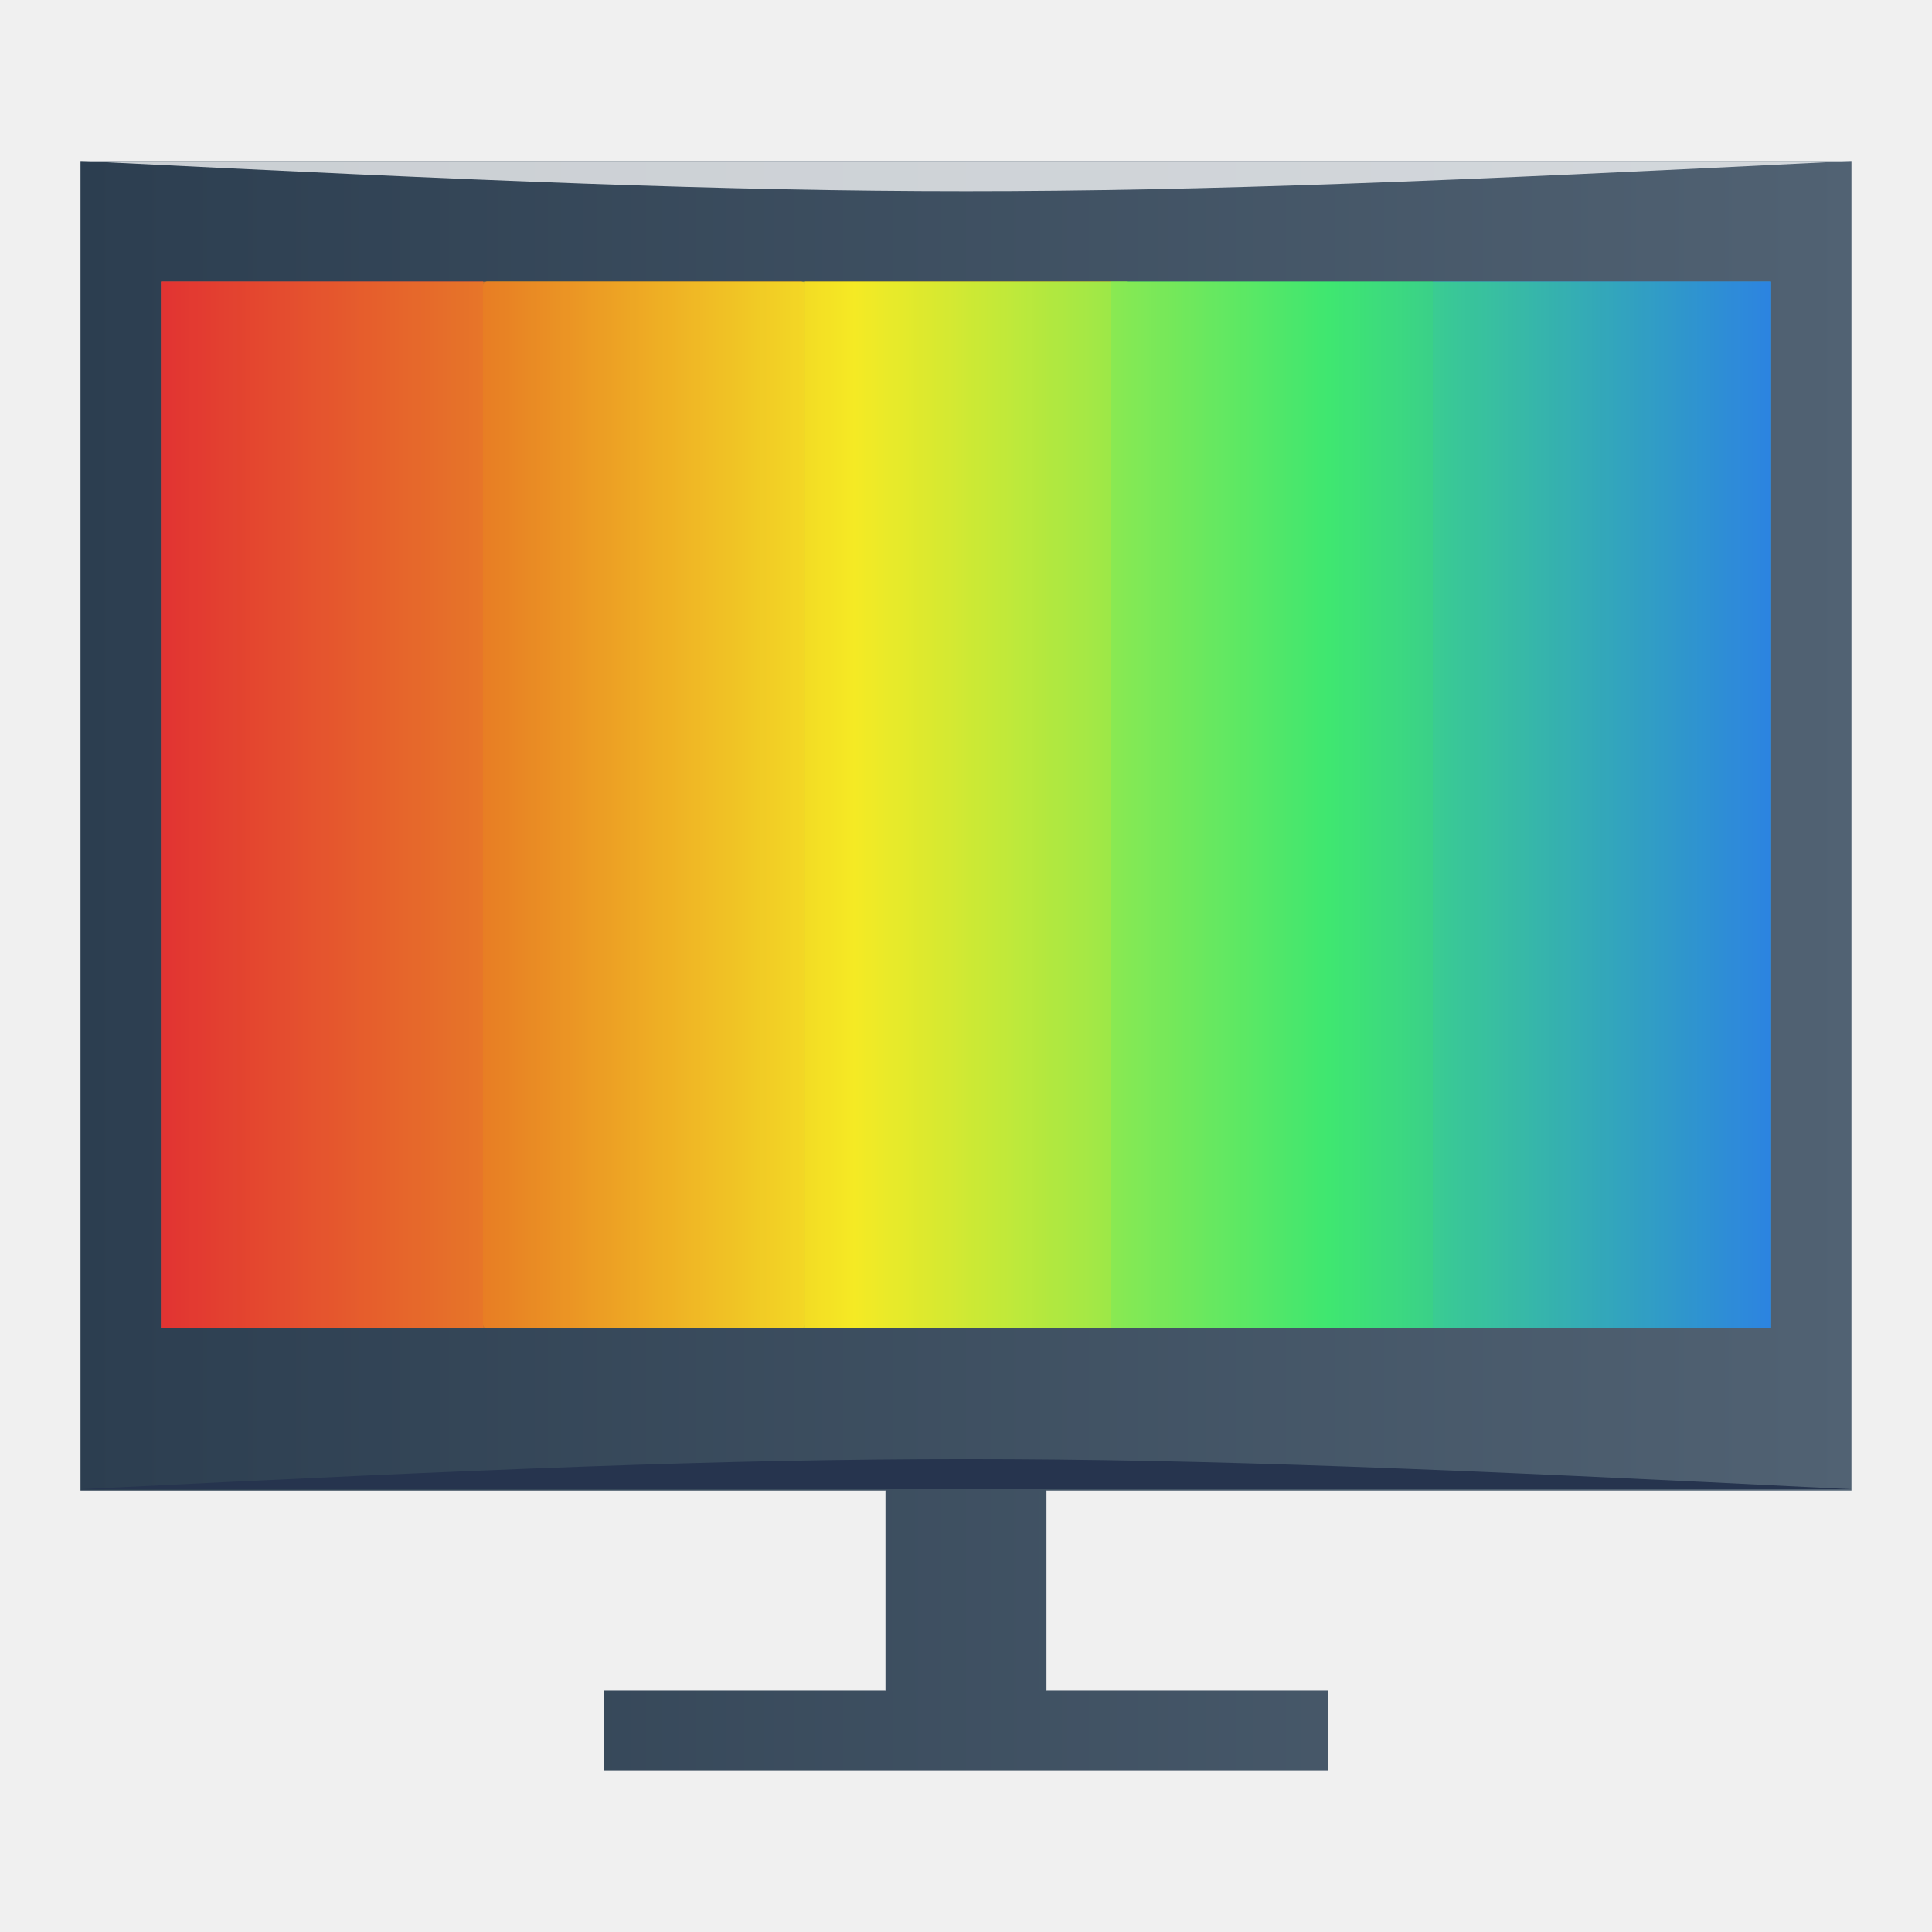
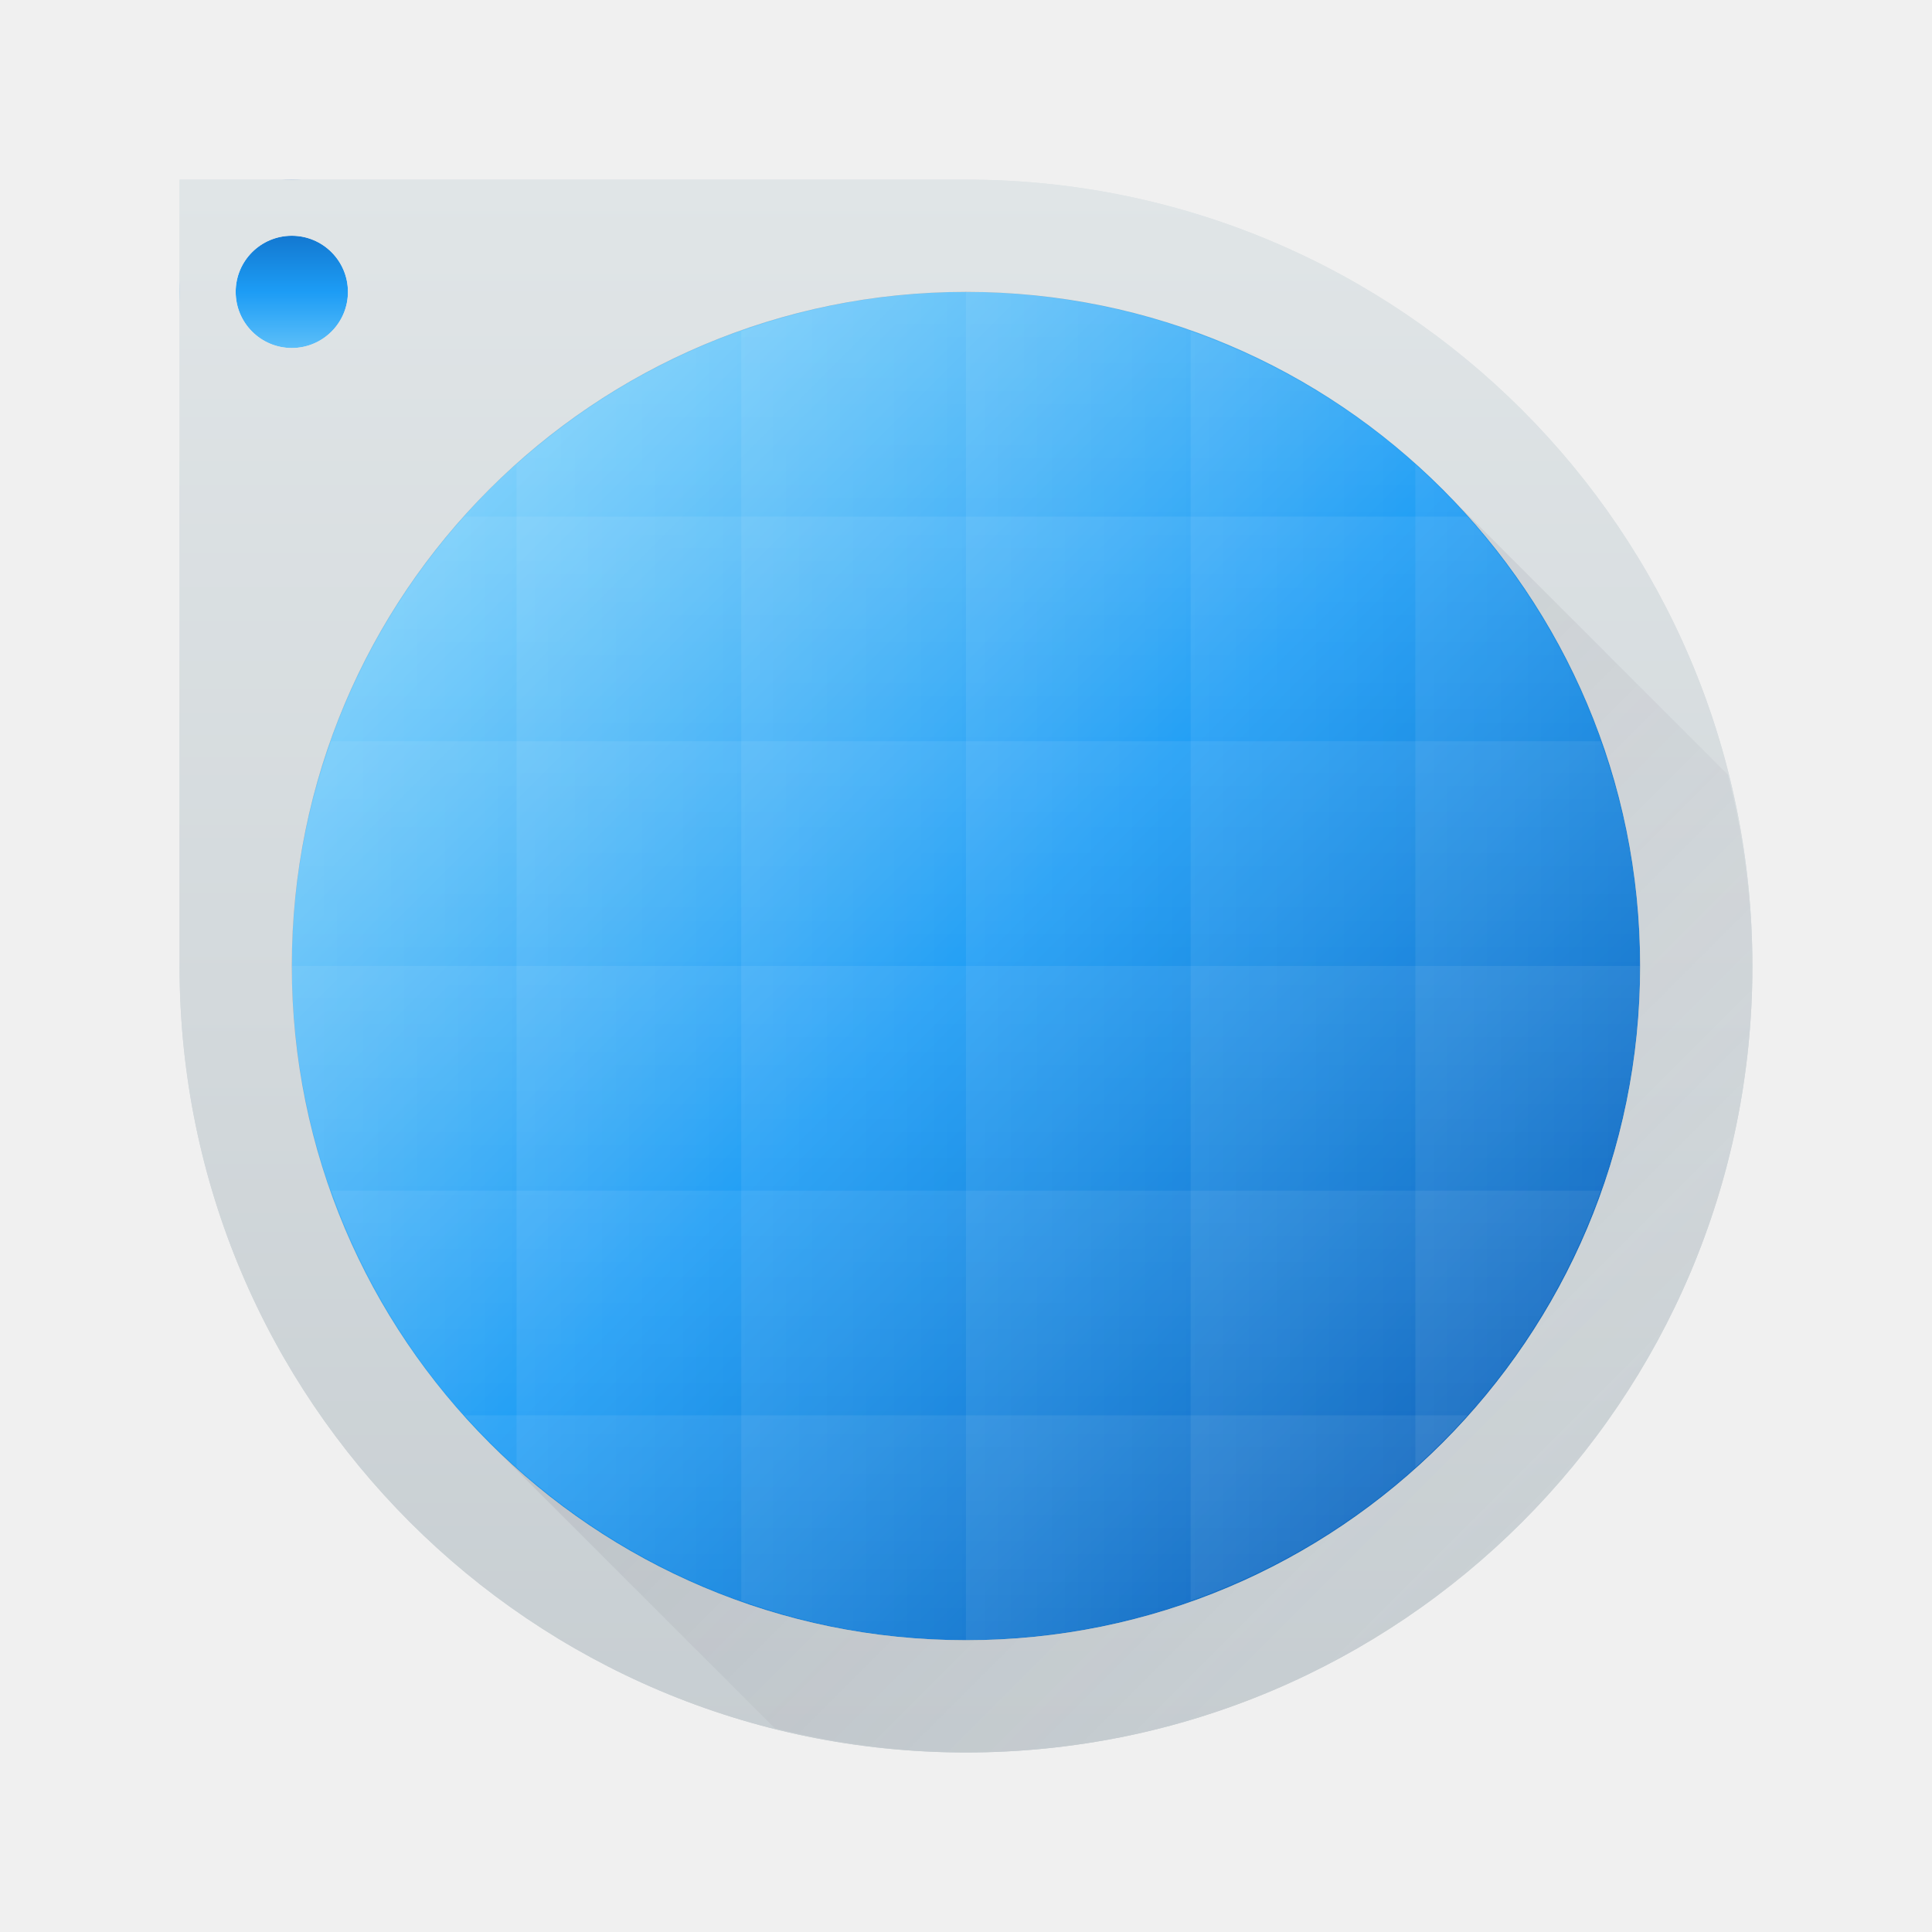
<svg xmlns="http://www.w3.org/2000/svg" xmlns:xlink="http://www.w3.org/1999/xlink" width="48" height="48" id="svg2" version="1.1" viewBox="0 0 13.547 13.547">
  <defs id="defs4">
    <linearGradient id="linearGradient4000">
      <stop style="stop-color:#2c3e50;stop-opacity:1;" offset="0" id="stop4002" />
      <stop style="stop-color:#516273;stop-opacity:1;" offset="1" id="stop4004" />
    </linearGradient>
    <linearGradient id="linearGradient3986">
      <stop style="stop-color:#e13131;stop-opacity:1;" offset="0" id="stop3988" />
      <stop id="stop3998" offset="0.209" style="stop-color:#e77e26;stop-opacity:1;" />
      <stop id="stop3996" offset="0.431" style="stop-color:#f5ee27;stop-opacity:1;" />
      <stop id="stop3994" offset="0.725" style="stop-color:#40ea70;stop-opacity:1;" />
      <stop style="stop-color:#2b81e2;stop-opacity:1;" offset="1" id="stop3990" />
    </linearGradient>
-     <linearGradient xlink:href="#linearGradient3986" id="linearGradient3992" x1="4" y1="20" x2="44" y2="20" gradientUnits="userSpaceOnUse" />
-     <linearGradient xlink:href="#linearGradient4000" id="linearGradient4006" x1="2" y1="24" x2="46" y2="24" gradientUnits="userSpaceOnUse" />
+     <linearGradient xlink:href="#linearGradient4496" id="linearGradient4749" gradientUnits="userSpaceOnUse" gradientTransform="matrix(0.2822222,0,0,0.2822222,-146.2302,254.0224)" x1="413.571" y1="544.798" x2="387.571" y2="518.798" />
+     <linearGradient id="linearGradient4496">
+       <stop style="stop-color:#b83564;stop-opacity:1" offset="0" id="stop4498" />
+       <stop id="stop4504" offset="0.5" style="stop-color:#ff6a5a;stop-opacity:1" />
+       <stop style="stop-color:#ffb350;stop-opacity:1" offset="1" id="stop4500" />
+     </linearGradient>
+     <linearGradient gradientTransform="matrix(0.2822222,0,0,0.2822222,-146.2302,254.0224)" xlink:href="#linearGradient4143" id="linearGradient4481" x1="388.571" y1="517.798" x2="388.571" y2="521.798" gradientUnits="userSpaceOnUse" />
+     <linearGradient id="linearGradient4143">
+       <stop id="stop4145" offset="0" style="stop-color:#0a54ac;stop-opacity:1" />
+       <stop style="stop-color:#1c9cf5;stop-opacity:1;" offset="0.5" id="stop4270" />
+       <stop id="stop4147" offset="1" style="stop-color:#9ae1fd;stop-opacity:1" />
+     </linearGradient>
+     <linearGradient xlink:href="#linearGradient4303" id="linearGradient1017" gradientUnits="userSpaceOnUse" gradientTransform="matrix(0.2822222,0,0,0.2822222,-37.69557,399.5921)" x1="16" y1="31" x2="16" y2="2" />
+     <linearGradient id="linearGradient4303">
+       <stop style="stop-color:#c6cdd1;stop-opacity:1" offset="0" id="stop4305" />
+       <stop style="stop-color:#e0e5e7;stop-opacity:1" offset="1" id="stop4307" />
+     </linearGradient>
+     <linearGradient xlink:href="#linearGradient4143" id="linearGradient4268" gradientUnits="userSpaceOnUse" gradientTransform="matrix(0.2605128,0,0,0.2605128,-137.534,265.5674)" x1="413.571" y1="544.798" x2="387.571" y2="518.798" />
+     <linearGradient xlink:href="#linearGradient4508" id="linearGradient4514" x1="401.571" y1="529.798" x2="401.571" y2="535.798" gradientUnits="userSpaceOnUse" gradientTransform="rotate(-90,398.0715,532.298)" />
+     <linearGradient id="linearGradient4508">
+       <stop style="stop-color:#ffffff;stop-opacity:1;" offset="0" id="stop4510" />
+       <stop style="stop-color:#ffffff;stop-opacity:0;" offset="1" id="stop4512" />
+     </linearGradient>
+     <linearGradient xlink:href="#linearGradient4508" id="linearGradient4518" gradientUnits="userSpaceOnUse" x1="401.571" y1="529.798" x2="401.571" y2="535.798" gradientTransform="rotate(-90,396.0715,534.298)" />
+     <linearGradient xlink:href="#linearGradient4508" id="linearGradient4524" gradientUnits="userSpaceOnUse" x1="401.571" y1="529.798" x2="401.571" y2="535.798" gradientTransform="matrix(0,1,1,0,-126.2265,129.2266)" />
+     <linearGradient xlink:href="#linearGradient4508" id="linearGradient4526" gradientUnits="userSpaceOnUse" gradientTransform="rotate(-90,400.0715,530.298)" x1="401.571" y1="529.798" x2="401.571" y2="535.798" />
+     <linearGradient xlink:href="#linearGradient4508" id="linearGradient4620" gradientUnits="userSpaceOnUse" gradientTransform="matrix(0,1,1,0,-122.2265,129.2266)" x1="401.571" y1="529.798" x2="401.571" y2="535.798" />
+     <linearGradient xlink:href="#linearGradient4508" id="linearGradient4644" gradientUnits="userSpaceOnUse" gradientTransform="rotate(-90,394.0715,536.298)" x1="401.571" y1="529.798" x2="401.571" y2="535.798" />
+     <linearGradient xlink:href="#linearGradient4508" id="linearGradient4674" gradientUnits="userSpaceOnUse" gradientTransform="translate(1.99998,-2.99993)" x1="401.571" y1="529.798" x2="401.571" y2="535.798" />
+     <linearGradient xlink:href="#linearGradient4508" id="linearGradient4676" gradientUnits="userSpaceOnUse" gradientTransform="translate(1.99998,-6.99993)" x1="401.571" y1="529.798" x2="401.571" y2="535.798" />
+     <linearGradient xlink:href="#linearGradient4508" id="linearGradient4678" gradientUnits="userSpaceOnUse" gradientTransform="matrix(-1,0,0,1,803.1429,5.00007)" x1="401.571" y1="529.798" x2="401.571" y2="535.798" />
+     <linearGradient xlink:href="#linearGradient4508" id="linearGradient4680" gradientUnits="userSpaceOnUse" gradientTransform="translate(1.99998,1.00007)" x1="401.571" y1="529.798" x2="401.571" y2="535.798" />
+     <linearGradient xlink:href="#linearGradient4508" id="linearGradient4682" gradientUnits="userSpaceOnUse" gradientTransform="matrix(-1,0,0,1,803.1429,9.00007)" x1="401.571" y1="529.798" x2="401.571" y2="535.798" />
+     <linearGradient xlink:href="#linearGradient4508" id="linearGradient4684" gradientUnits="userSpaceOnUse" gradientTransform="translate(1.99998,-10.99993)" x1="401.571" y1="529.798" x2="401.571" y2="535.798" />
+     <linearGradient gradientTransform="matrix(0.2822222,0,0,0.2822222,-37.69557,399.5921)" xlink:href="#linearGradient4410" id="linearGradient4839" x1="7" y1="7" x2="26" y2="26" gradientUnits="userSpaceOnUse" />
+     <linearGradient id="linearGradient4410">
+       <stop id="stop4412" offset="0" style="stop-color:#383e51;stop-opacity:1" />
+       <stop id="stop4414" offset="1" style="stop-color:#655c6f;stop-opacity:0" />
+     </linearGradient>
+     <linearGradient xlink:href="#linearGradient4303" id="linearGradient1018" gradientUnits="userSpaceOnUse" gradientTransform="matrix(0.2822222,0,0,0.2822222,-37.69557,399.5921)" x1="16" y1="31" x2="16" y2="2" />
  </defs>
  <g id="layer1" transform="translate(38.11915,-397.8449)">
-     <path style="fill:url(#linearGradient4006);fill-opacity:1.0;stroke:none" d="m 2,4 0,29.074 0,3.884 0,0.074 0.074,0 19.936,0 c -0.006,0 -0.01,0.004 -0.01,0.01 l 0,4.948 c 0,0.006 0.004,0.01 0.01,0.01 l -7,0 c -0.006,0 -0.01,0.004 -0.01,0.01 l 0,1.98 c 0,0.006 0.004,0.01 0.01,0.01 l 17.98,0 c 0.006,0 0.01,-0.004 0.01,-0.01 l 0,-1.98 C 33,42.004 32.996,42 32.99,42 l -7,0 c 0.006,0 0.01,-0.004 0.01,-0.01 l 0,-4.948 c 0,-0.006 -0.004,-0.01 -0.01,-0.01 l 19.936,0 0.074,0 0,-0.074 0,-3.884 L 46,4 Z" transform="matrix(0.2822223,0,0,0.2822223,-38.11915,397.8449)" id="rect4118" />
-     <rect style="fill:#e74c3c;fill-opacity:1;stroke:none" id="rect4153" width="2.258" height="7.338" x="-36.99" y="399.82" ry="0" />
-     <rect ry="0.029" y="399.82" x="-34.732" height="7.338" width="2.258" id="rect4155" style="fill:#f39c12;fill-opacity:1;stroke:none" />
-     <rect style="fill:#f1c40f;fill-opacity:1;stroke:none" id="rect4157" width="2.258" height="7.338" x="-32.475" y="399.82" ry="0" />
-     <rect ry="0" y="399.82" x="-30.33" height="7.338" width="2.258" id="rect4159" style="fill:#2ecc71;fill-opacity:1;stroke:none" />
-     <rect style="fill:#3498db;fill-opacity:1;stroke:none" id="rect4181" width="2.371" height="7.338" x="-28.072" y="399.82" ry="0" />
-     <rect style="opacity:0.9;fill:url(#linearGradient3992);fill-opacity:1;stroke:none;stroke-opacity:1" id="rect3984" width="40" height="26" x="4" y="7" transform="matrix(0.2822223,0,0,0.2822223,-38.11915,397.8449)" />
-     <path style="fill:#26344e;fill-opacity:1;stroke:none" d="m -37.555,408.287 12.418,0 c -5.644,-0.282 -6.773,-0.282 -12.418,7e-5 z" id="path3800" />
-     <path id="path3804" d="m -37.555,398.974 12.418,0 c -5.644,0.282 -6.773,0.282 -12.418,-7e-5 z" style="fill:#ffffff;fill-opacity:1;stroke:none;opacity:0.75" />
+     <g id="g1040" transform="matrix(1.395688,0,0,1.395688,14.96313,-159.39)">
+       <circle style="opacity:1;fill:url(#linearGradient4749);fill-opacity:1;stroke:none;stroke-width:0.027;stroke-linecap:square;stroke-linejoin:miter;stroke-miterlimit:4;stroke-dasharray:none;stroke-dashoffset:0;stroke-opacity:1" id="circle4747" cx="-33.18" cy="404.108" r="3.669" />
+       <circle r="0.564" cy="400.721" cx="-36.567" id="path4479" style="opacity:1;fill:url(#linearGradient4481);fill-opacity:1;stroke:none;stroke-width:0.056;stroke-linecap:square;stroke-linejoin:miter;stroke-miterlimit:4;stroke-dasharray:none;stroke-dashoffset:0;stroke-opacity:1" />
+       <path id="path4203" d="m -37.131,400.157 v 3.951 a 3.951,3.951 0 0 0 3.951,3.951 3.951,3.951 0 0 0 3.951,-3.951 3.951,3.951 0 0 0 -3.951,-3.951 z m 0.564,0.282 a 0.282,0.282 0 0 1 0.282,0.282 0.282,0.282 0 0 1 -0.282,0.282 0.282,0.282 0 0 1 -0.282,-0.282 0.282,0.282 0 0 1 0.282,-0.282 z m 3.387,0.282 a 3.387,3.387 0 0 1 3.387,3.387 3.387,3.387 0 0 1 -3.387,3.387 3.387,3.387 0 0 1 -3.387,-3.387 3.387,3.387 0 0 1 3.387,-3.387 z" style="fill:url(#linearGradient1018);fill-opacity:1;fill-rule:evenodd;stroke:none;stroke-width:0.282px;stroke-linecap:butt;stroke-linejoin:miter;stroke-opacity:1" />
+       <circle r="3.669" cy="404.108" cx="-33.18" id="path4745" style="opacity:1;fill:#99a1a7;fill-opacity:1;stroke:none;stroke-width:0.028;stroke-linecap:square;stroke-linejoin:miter;stroke-miterlimit:4;stroke-dasharray:none;stroke-dashoffset:0;stroke-opacity:1" />
+       <circle r="3.387" cy="404.108" cx="-33.18" id="path4483" style="opacity:1;fill:url(#linearGradient4268);fill-opacity:1;stroke:none;stroke-width:0.025;stroke-linecap:square;stroke-linejoin:miter;stroke-miterlimit:4;stroke-dasharray:none;stroke-dashoffset:0;stroke-opacity:1" />
+       <g id="g4253" transform="matrix(0.2822222,0,0,0.2822222,-146.2302,254.0224)">
+         <path style="opacity:0.1;fill:url(#linearGradient4514);fill-opacity:1;stroke:none;stroke-width:0.1;stroke-linecap:square;stroke-linejoin:miter;stroke-miterlimit:4;stroke-dasharray:none;stroke-dashoffset:0;stroke-opacity:1" d="m 400.571,519.798 a 12,12 0 0 0 -4,0.701 v 3.299 4 4 4 4 3.299 a 12,12 0 0 0 4,0.701 v -4 -4 -4 -4 -4 z" id="rect4506" />
+         <path style="opacity:0.1;fill:url(#linearGradient4518);fill-opacity:1;stroke:none;stroke-width:0.1;stroke-linecap:square;stroke-linejoin:miter;stroke-miterlimit:4;stroke-dasharray:none;stroke-dashoffset:0;stroke-opacity:1" d="m 396.571,520.499 a 12,12 0 0 0 -4,2.373 v 0.926 4 4 4 4 0.928 a 12,12 0 0 0 4,2.371 v -3.299 -4 -4 -4 -4 z" id="rect4516" />
+         <path style="opacity:0.1;fill:url(#linearGradient4524);fill-opacity:1;stroke:none;stroke-width:0.1;stroke-linecap:square;stroke-linejoin:miter;stroke-miterlimit:4;stroke-dasharray:none;stroke-dashoffset:0;stroke-opacity:1" d="m 404.571,520.499 v 3.299 4 4 4 4 3.299 a 12,12 0 0 0 4,-2.373 v -0.926 -4 -4 -4 -4 -0.928 a 12,12 0 0 0 -4,-2.371 z" id="rect4520" />
+         <path style="opacity:0.1;fill:url(#linearGradient4526);fill-opacity:1;stroke:none;stroke-width:0.1;stroke-linecap:square;stroke-linejoin:miter;stroke-miterlimit:4;stroke-dasharray:none;stroke-dashoffset:0;stroke-opacity:1" d="m 400.571,519.798 v 4 4 4 4 4 4 a 12,12 0 0 0 4,-0.701 v -3.299 -4 -4 -4 -4 -3.299 a 12,12 0 0 0 -4,-0.701 z" id="rect4522" />
+         <path style="opacity:0.1;fill:url(#linearGradient4620);fill-opacity:1;stroke:none;stroke-width:0.1;stroke-linecap:square;stroke-linejoin:miter;stroke-miterlimit:4;stroke-dasharray:none;stroke-dashoffset:0;stroke-opacity:1" d="m 408.571,522.87 v 0.928 4 4 4 4 0.926 a 12,12 0 0 0 4,-8.926 12,12 0 0 0 -4,-8.928 z" id="rect4608" />
+         <path style="opacity:0.1;fill:url(#linearGradient4644);fill-opacity:1;stroke:none;stroke-width:0.1;stroke-linecap:square;stroke-linejoin:miter;stroke-miterlimit:4;stroke-dasharray:none;stroke-dashoffset:0;stroke-opacity:1" d="m 392.571,522.872 a 12,12 0 0 0 -4,8.926 12,12 0 0 0 4,8.928 v -0.928 -4 -4 -4 -4 z" id="rect4632" />
+         <g id="g4245">
+           <path id="path4662" d="m 389.273,527.798 a 12,12 0 0 0 -0.701,4 h 4 4 4 4 4 4 a 12,12 0 0 0 -0.701,-4 h -3.299 -4 -4 -4 -4 z" style="opacity:0.1;fill:url(#linearGradient4674);fill-opacity:1;stroke:none;stroke-width:0.1;stroke-linecap:square;stroke-linejoin:miter;stroke-miterlimit:4;stroke-dasharray:none;stroke-dashoffset:0;stroke-opacity:1" />
+           <path id="path4664" d="m 391.644,523.798 a 12,12 0 0 0 -2.371,4 h 3.299 4 4 4 4 3.299 a 12,12 0 0 0 -2.373,-4 h -0.926 -4 -4 -4 -4 z" style="opacity:0.1;fill:url(#linearGradient4676);fill-opacity:1;stroke:none;stroke-width:0.1;stroke-linecap:square;stroke-linejoin:miter;stroke-miterlimit:4;stroke-dasharray:none;stroke-dashoffset:0;stroke-opacity:1" />
+           <path id="path4666" d="m 389.273,535.798 a 12,12 0 0 0 2.373,4 h 0.926 4 4 4 4 0.928 a 12,12 0 0 0 2.371,-4 h -3.299 -4 -4 -4 -4 z" style="opacity:0.1;fill:url(#linearGradient4678);fill-opacity:1;stroke:none;stroke-width:0.1;stroke-linecap:square;stroke-linejoin:miter;stroke-miterlimit:4;stroke-dasharray:none;stroke-dashoffset:0;stroke-opacity:1" />
+           <path id="path4668" d="m 388.571,531.798 a 12,12 0 0 0 0.701,4 h 3.299 4 4 4 4 3.299 a 12,12 0 0 0 0.701,-4 h -4 -4 -4 -4 -4 z" style="opacity:0.1;fill:url(#linearGradient4680);fill-opacity:1;stroke:none;stroke-width:0.1;stroke-linecap:square;stroke-linejoin:miter;stroke-miterlimit:4;stroke-dasharray:none;stroke-dashoffset:0;stroke-opacity:1" />
+           <path id="path4670" d="m 391.646,539.798 a 12,12 0 0 0 8.926,4 12,12 0 0 0 8.928,-4 h -0.928 -4 -4 -4 -4 z" style="opacity:0.1;fill:url(#linearGradient4682);fill-opacity:1;stroke:none;stroke-width:0.1;stroke-linecap:square;stroke-linejoin:miter;stroke-miterlimit:4;stroke-dasharray:none;stroke-dashoffset:0;stroke-opacity:1" />
+           <path id="path4672" d="m 400.571,519.798 a 12,12 0 0 0 -8.928,4 h 0.928 4 4 4 4 0.926 a 12,12 0 0 0 -8.926,-4 z" style="opacity:0.1;fill:url(#linearGradient4684);fill-opacity:1;stroke:none;stroke-width:0.1;stroke-linecap:square;stroke-linejoin:miter;stroke-miterlimit:4;stroke-dasharray:none;stroke-dashoffset:0;stroke-opacity:1" />
+         </g>
+       </g>
+       <path style="fill:url(#linearGradient1017);fill-opacity:1;fill-rule:evenodd;stroke:none;stroke-width:0.282px;stroke-linecap:butt;stroke-linejoin:miter;stroke-opacity:1" d="m -37.131,400.157 v 3.951 a 3.951,3.951 0 0 0 3.951,3.951 3.951,3.951 0 0 0 3.951,-3.951 3.951,3.951 0 0 0 -3.951,-3.951 z m 0.564,0.282 a 0.282,0.282 0 0 1 0.282,0.282 0.282,0.282 0 0 1 -0.282,0.282 0.282,0.282 0 0 1 -0.282,-0.282 0.282,0.282 0 0 1 0.282,-0.282 z m 3.387,0.282 a 3.387,3.387 0 0 1 3.387,3.387 3.387,3.387 0 0 1 -3.387,3.387 3.387,3.387 0 0 1 -3.387,-3.387 3.387,3.387 0 0 1 3.387,-3.387 z" id="path4821" />
+       <path id="rect4819" d="m -30.786,401.713 -0.001,10e-4 a 3.387,3.387 0 0 1 0.036,0.034 z m 0.035,0.035 a 3.387,3.387 0 0 1 0.957,2.36 3.387,3.387 0 0 1 -3.387,3.387 3.387,3.387 0 0 1 -2.393,-0.993 l -0.001,10e-4 1.434,1.434 a 3.951,3.951 0 0 0 0.961,0.122 3.951,3.951 0 0 0 3.951,-3.951 3.951,3.951 0 0 0 -0.124,-0.962 z" style="opacity:0.2;fill:url(#linearGradient4839);fill-opacity:1;stroke:none;stroke-width:0.028;stroke-linecap:square;stroke-linejoin:miter;stroke-miterlimit:4;stroke-dasharray:none;stroke-dashoffset:0;stroke-opacity:1" />
+     </g>
  </g>
</svg>
